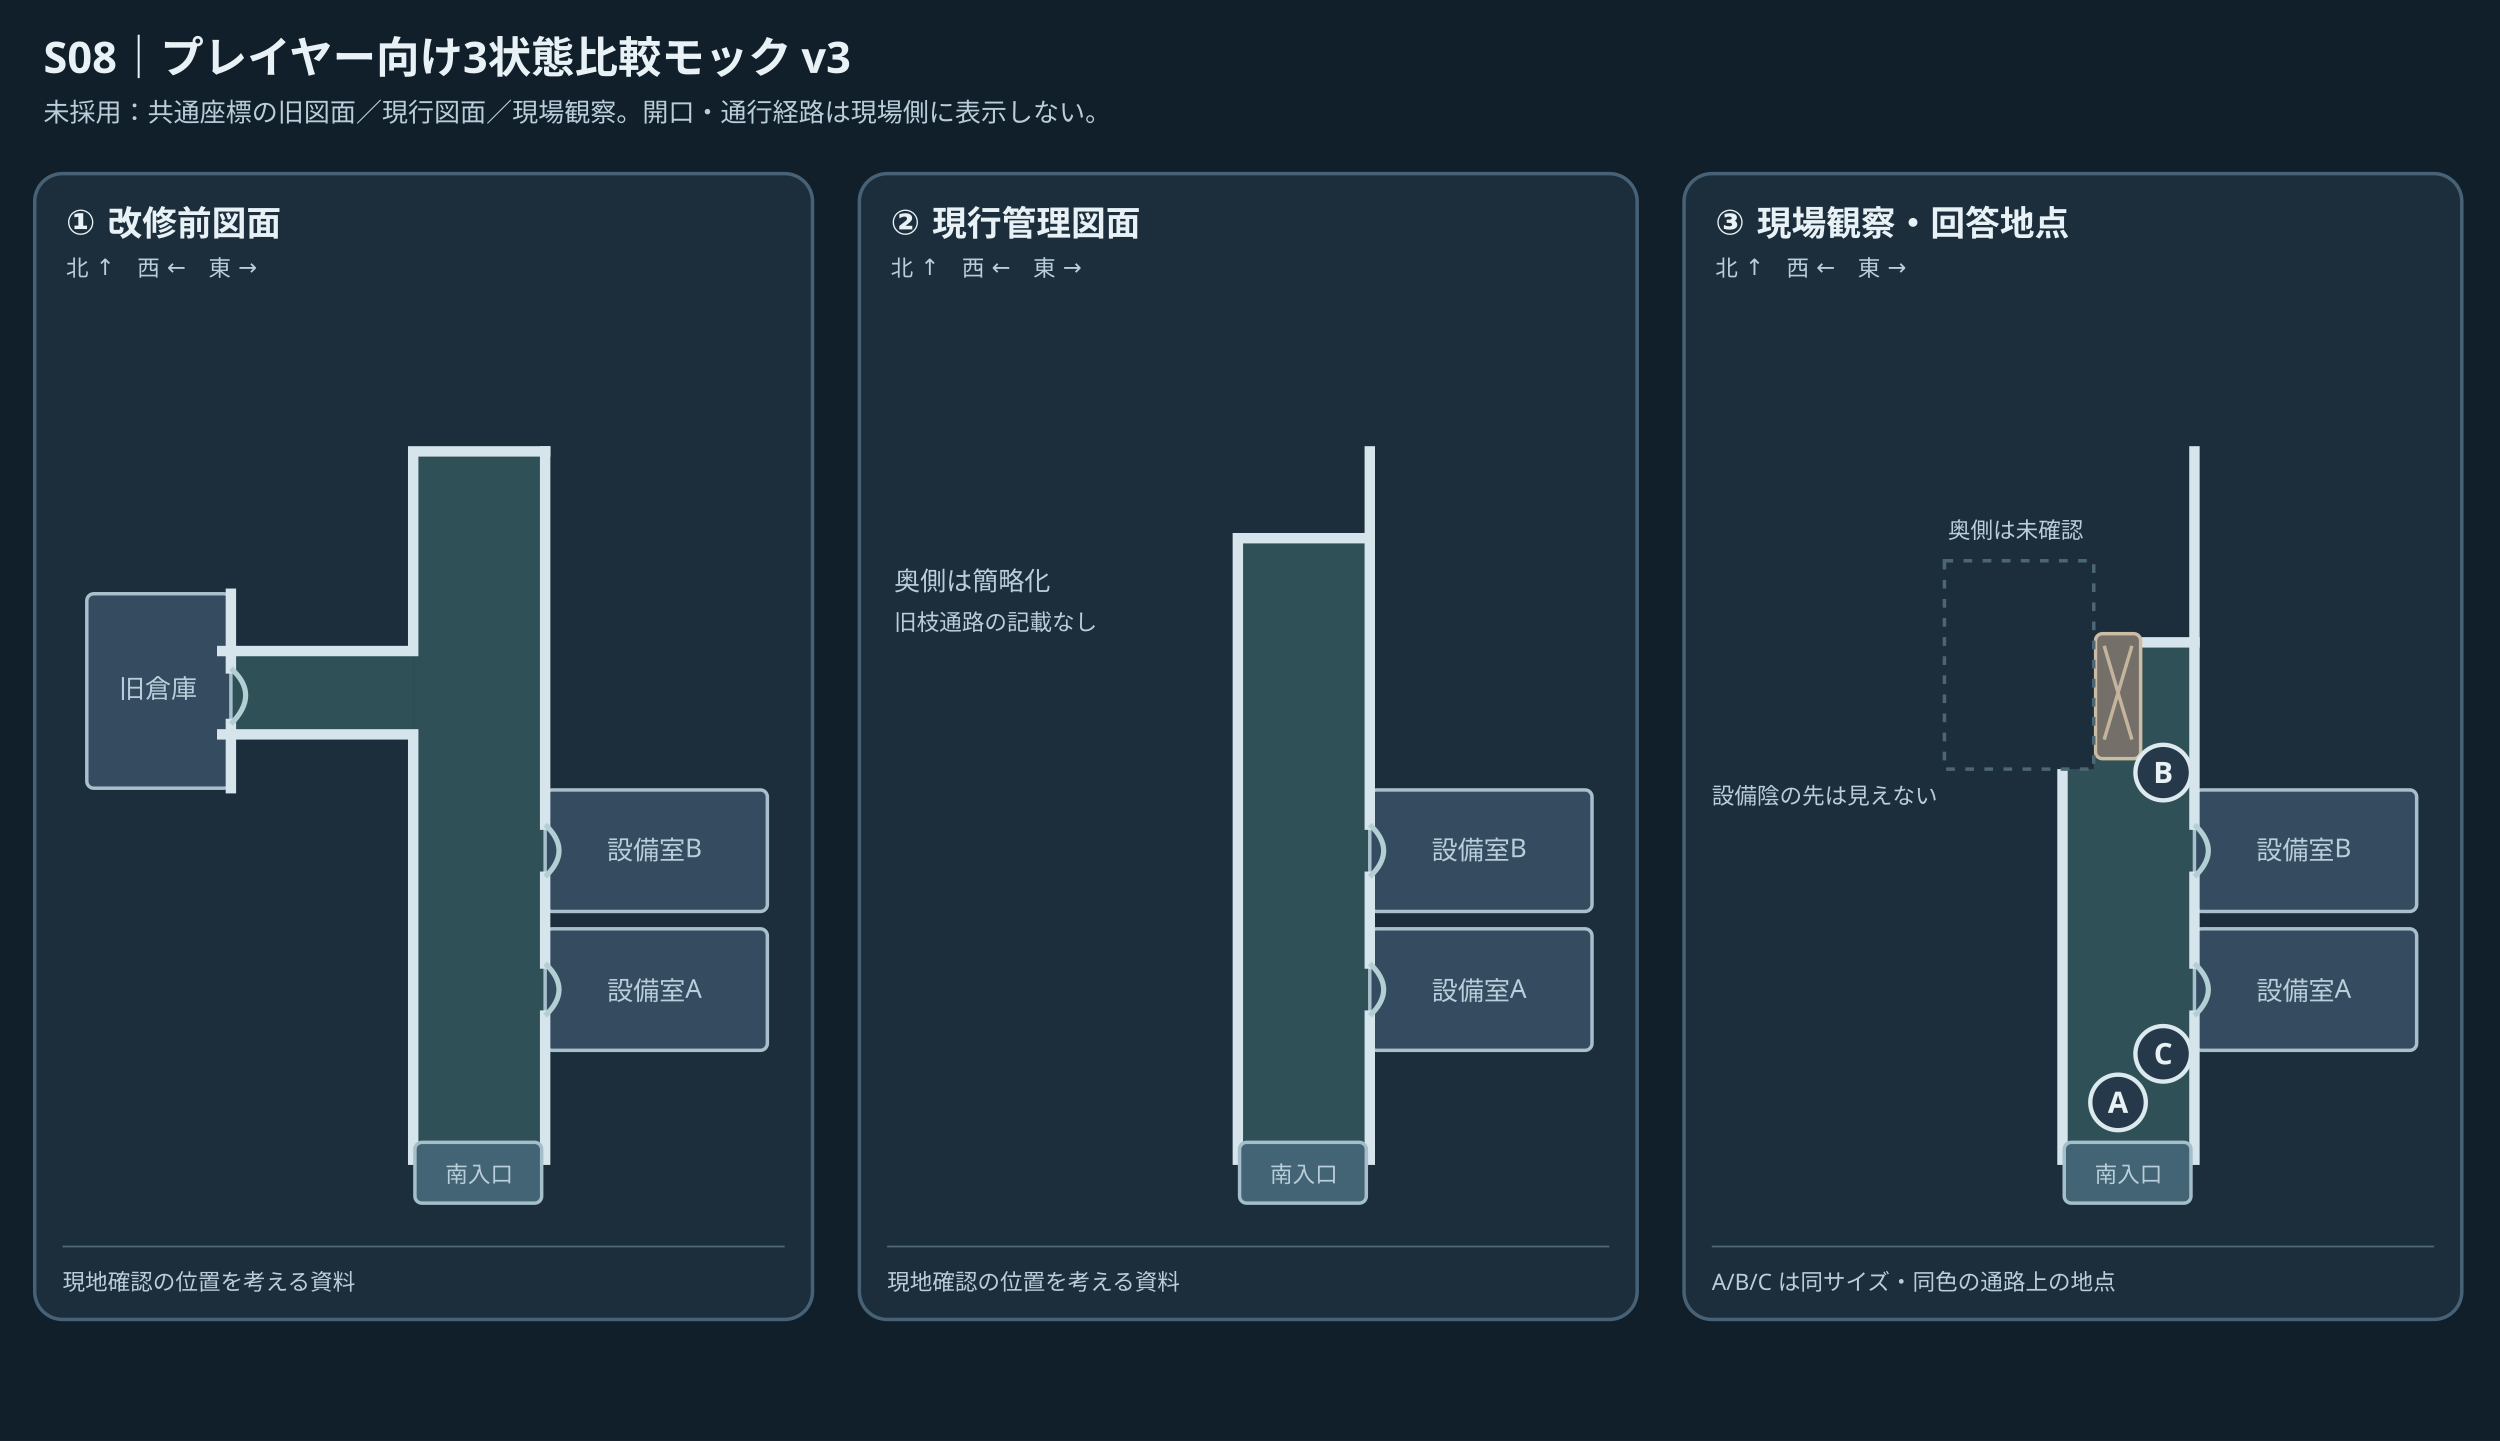
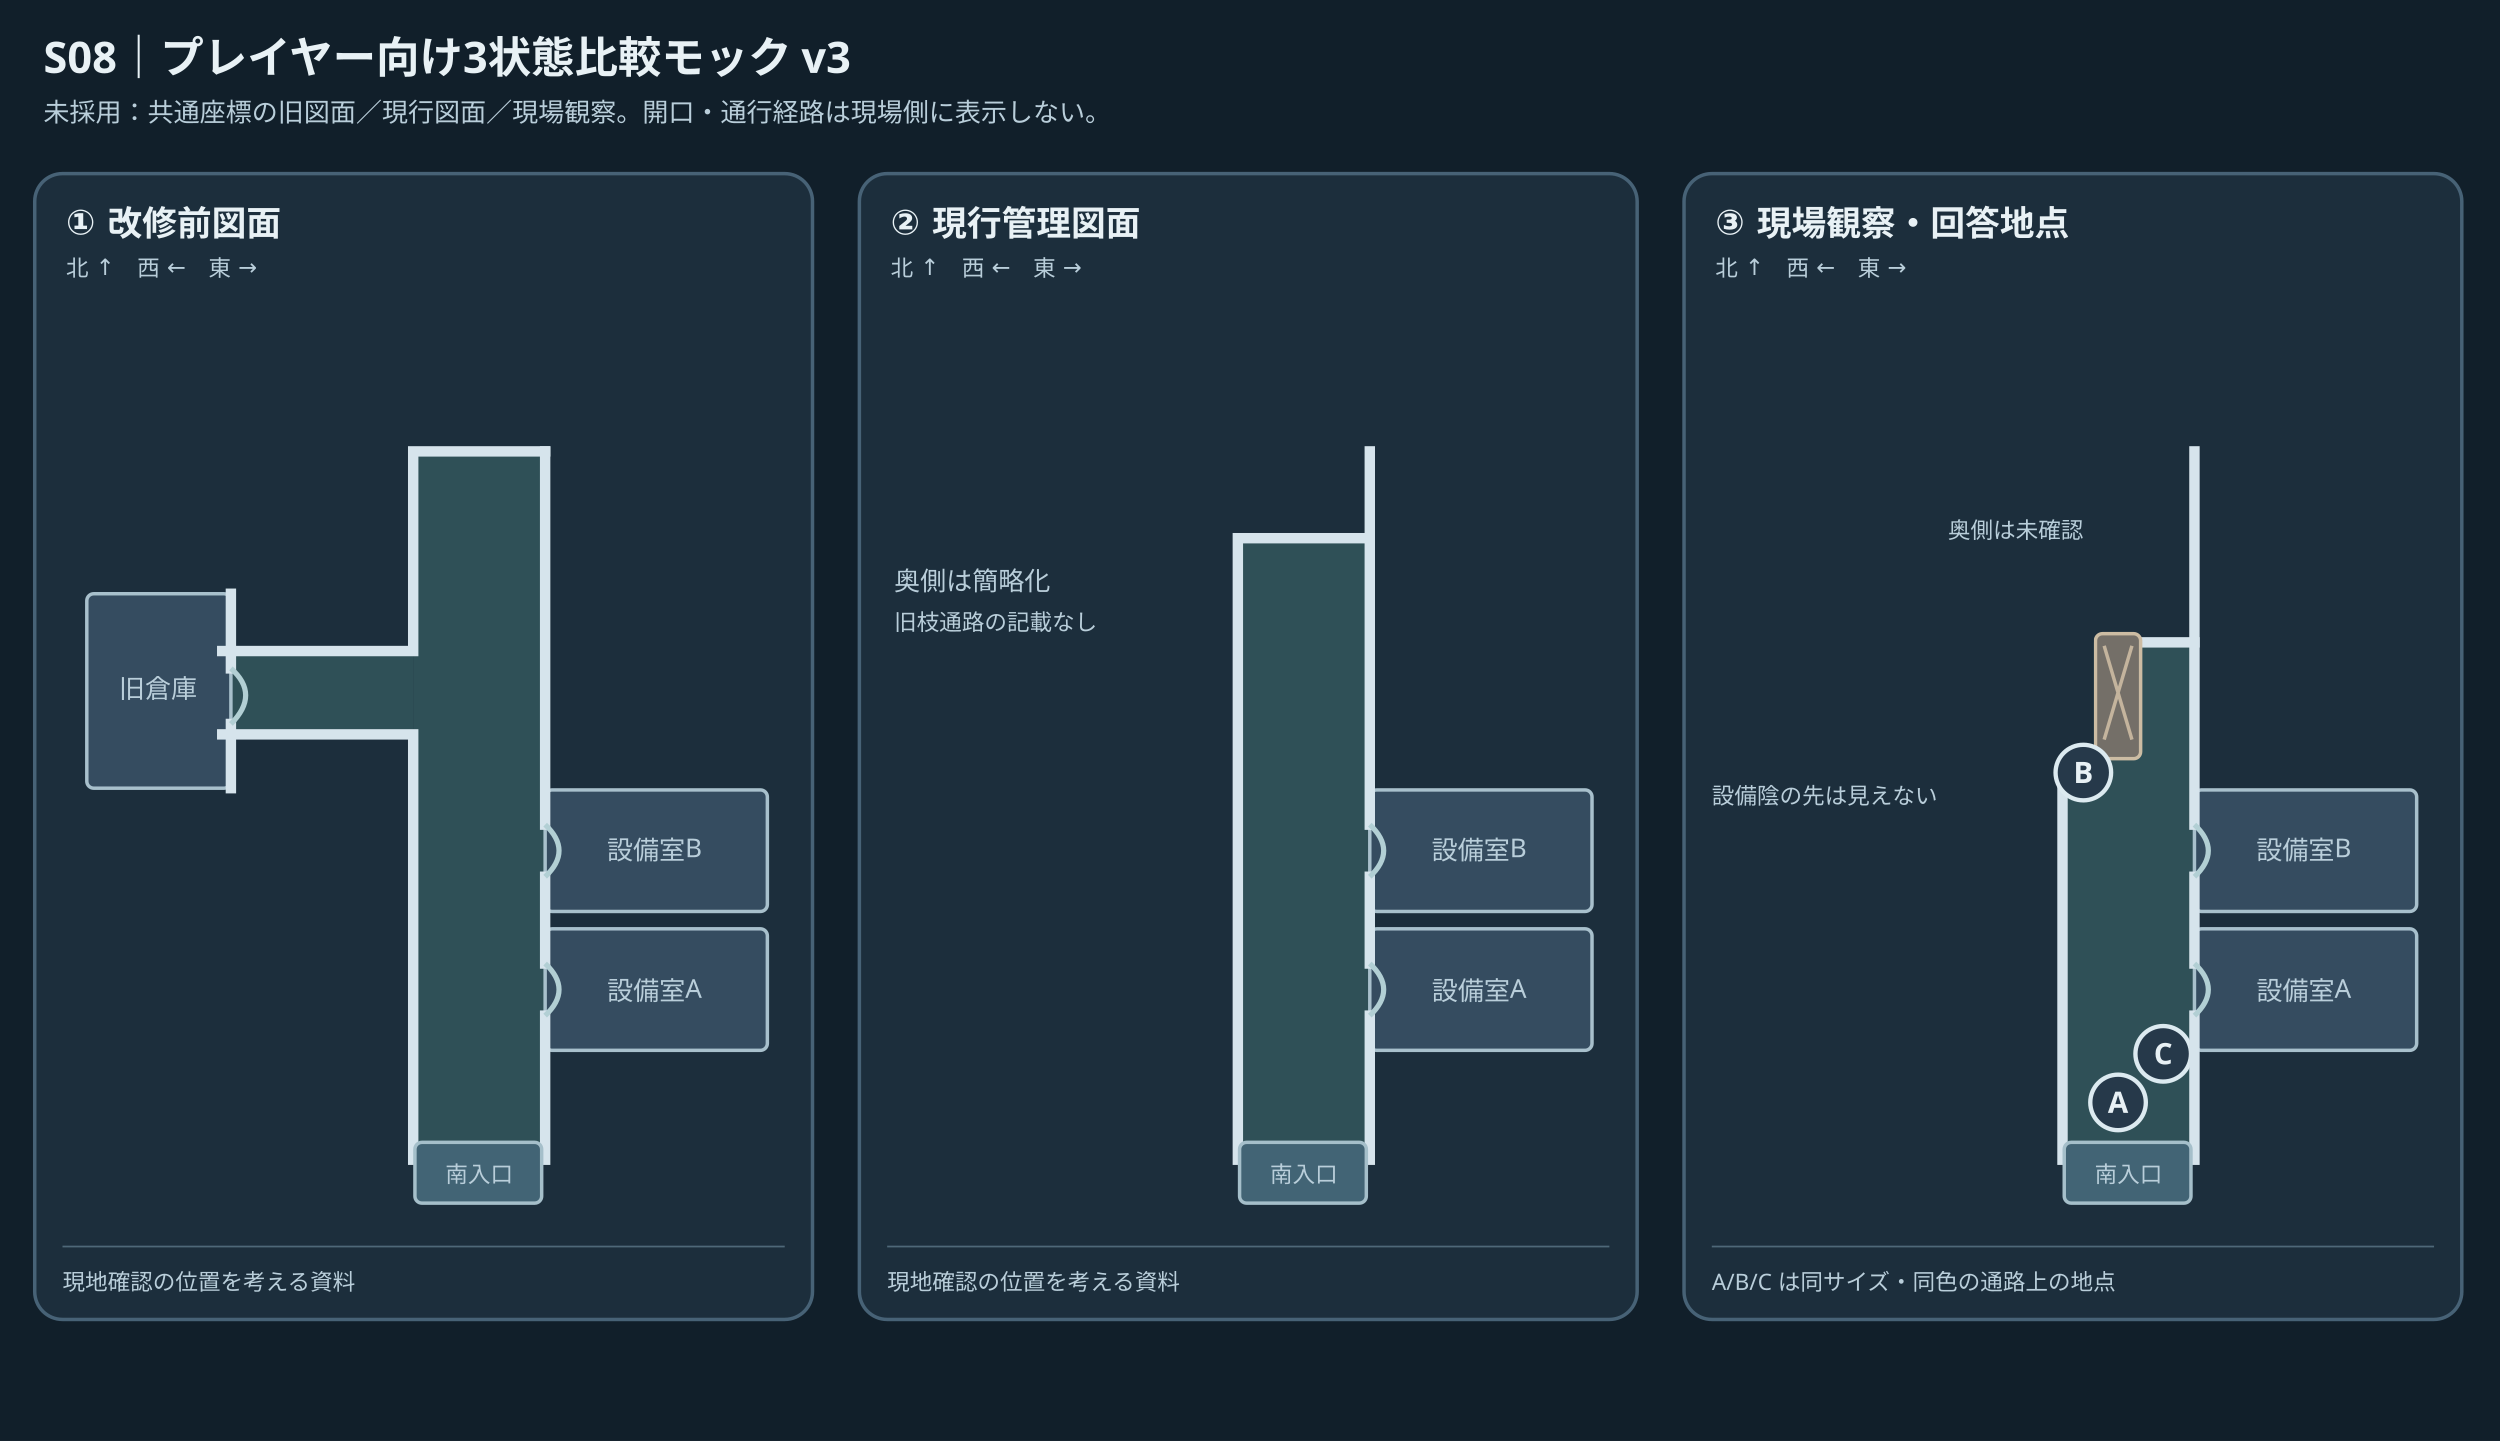
<svg xmlns="http://www.w3.org/2000/svg" width="1440" height="830" viewBox="0 0 1440 830" role="img">
  <style>text{font-family:"Noto Sans JP","Yu Gothic",sans-serif;fill:#e8f1f5}.ttl{font-size:25px;font-weight:700}.head{font-size:20px;font-weight:700}.cap{font-size:15px;fill:#b9ceda}.tiny{font-size:13px;fill:#b9ceda}.walk{fill:#2f5057}.room{fill:#354c60;stroke:#a8c0cc;stroke-width:2}.wall{fill:none;stroke:#d6e4ec;stroke-width:6;stroke-linecap:square}.door{fill:none;stroke:#b2cfd4;stroke-width:3}.pin{fill:#26394a;stroke:#dceaf0;stroke-width:2.5}.pint{font-size:17px;font-weight:700}.equip{fill:#746f68;stroke:#ccbca3;stroke-width:2}.ghost{fill:#1d303d;stroke:#536b78;stroke-width:2;stroke-dasharray:6 5}.route{fill:none;stroke:#e6ba76;stroke-width:4;stroke-dasharray:8 6;stroke-linecap:round;stroke-linejoin:round}</style>
  <rect width="1440" height="830" fill="#111f2a" />
  <text x="25" y="42" class="ttl">S08｜プレイヤー向け3状態比較モック v3</text>
  <text x="25" y="70" class="cap">未採用：共通座標の旧図面／現行図面／現場観察。開口・通行経路は現場側に表示しない。</text>
  <g transform="translate(20 100)">
    <rect x="0" y="0" width="448" height="660" rx="16" fill="#1c2e3c" stroke="#476276" stroke-width="2" />
    <text x="18" y="35" class="head">① 改修前図面</text>
    <text x="18" y="59" class="tiny">北 ↑　西 ←　東 →</text>
    <rect class="walk" x="218" y="160" width="76" height="408" />
    <rect class="walk" x="108" y="275" width="110" height="48" />
    <rect class="room" x="30" y="242" width="83" height="112" rx="4" />
    <text x="71" y="302" text-anchor="middle" class="cap">旧倉庫</text>
    <path class="wall" d="M218 160 V275 M218 323 V568 M108 275 H218 M108 323 H218 M218 160 H294 M113 242 V285 M113 317 V354" />
    <path class="door" d="M113 285 Q130 300 113 317" />
    <rect class="room" x="294" y="355" width="128" height="70" rx="4" />
    <text x="357" y="395" text-anchor="middle" class="cap">設備室B</text>
    <rect class="room" x="294" y="435" width="128" height="70" rx="4" />
    <text x="357" y="476" text-anchor="middle" class="cap">設備室A</text>
    <path class="wall" d="M294 160 V375 M294 405 V455 M294 485 V568" />
    <path class="door" d="M294 375 Q310 390 294 405 M294 455 Q310 470 294 485" />
    <rect x="219" y="558" width="73" height="35" rx="4" fill="#426475" stroke="#a5bfca" stroke-width="2" />
    <text x="256" y="581" text-anchor="middle" class="tiny">南入口</text>
    <path d="M16 618 H432" stroke="#4e6878" />
    <text x="16" y="643" class="tiny">現地確認の位置を考える資料</text>
  </g>
  <g transform="translate(495 100)">
    <rect x="0" y="0" width="448" height="660" rx="16" fill="#1c2e3c" stroke="#476276" stroke-width="2" />
    <text x="18" y="35" class="head">② 現行管理図面</text>
    <text x="18" y="59" class="tiny">北 ↑　西 ←　東 →</text>
    <rect class="walk" x="218" y="210" width="76" height="358" />
    <path class="wall" d="M218 210 V568 M218 210 H294" />
    <rect x="217" y="130" width="78" height="72" fill="#1c2e3c" />
    <text x="20" y="240" class="cap">奥側は簡略化</text>
    <text x="20" y="263" class="tiny">旧枝通路の記載なし</text>
    <rect class="room" x="294" y="355" width="128" height="70" rx="4" />
    <text x="357" y="395" text-anchor="middle" class="cap">設備室B</text>
    <rect class="room" x="294" y="435" width="128" height="70" rx="4" />
    <text x="357" y="476" text-anchor="middle" class="cap">設備室A</text>
    <path class="wall" d="M294 160 V375 M294 405 V455 M294 485 V568" />
    <path class="door" d="M294 375 Q310 390 294 405 M294 455 Q310 470 294 485" />
    <rect x="219" y="558" width="73" height="35" rx="4" fill="#426475" stroke="#a5bfca" stroke-width="2" />
    <text x="256" y="581" text-anchor="middle" class="tiny">南入口</text>
    <path d="M16 618 H432" stroke="#4e6878" />
    <text x="16" y="643" class="tiny">現地確認の位置を考える資料</text>
  </g>
  <g transform="translate(970 100)">
    <rect x="0" y="0" width="448" height="660" rx="16" fill="#1c2e3c" stroke="#476276" stroke-width="2" />
    <text x="18" y="35" class="head">③ 現場観察・回答地点</text>
    <text x="18" y="59" class="tiny">北 ↑　西 ←　東 →</text>
    <rect class="walk" x="218" y="270" width="76" height="298" />
    <path class="wall" d="M218 326 V568 M259 270 H294" />
    <rect class="equip" x="237" y="265" width="26" height="72" rx="4" />
    <path d="M242 272 L258 326 M258 272 L242 326" stroke="#c4b49d" stroke-width="2" />
-     <rect x="150" y="223" width="86" height="120" fill="#1c2e3c" stroke="#4d6674" stroke-dasharray="5 6" stroke-width="2" />
+     <rect x="150" y="223" width="86" height="120" fill="#1c2e3c" />
    <text x="152" y="210" class="tiny">奥側は未確認</text>
    <circle class="pin" cx="250" cy="535" r="16" />
    <text class="pint" x="250" y="541" text-anchor="middle">A</text>
-     <circle class="pin" cx="276" cy="345" r="16" />
-     <text class="pint" x="276" y="351" text-anchor="middle">B</text>
+     <circle class="pin" cx="230" cy="345" r="16" />
+     <text class="pint" x="230" y="351" text-anchor="middle">B</text>
    <circle class="pin" cx="276" cy="507" r="16" />
    <text class="pint" x="276" y="513" text-anchor="middle">C</text>
    <text x="16" y="363" class="tiny">設備陰の先は見えない</text>
    <rect class="room" x="294" y="355" width="128" height="70" rx="4" />
    <text x="357" y="395" text-anchor="middle" class="cap">設備室B</text>
    <rect class="room" x="294" y="435" width="128" height="70" rx="4" />
    <text x="357" y="476" text-anchor="middle" class="cap">設備室A</text>
    <path class="wall" d="M294 160 V375 M294 405 V455 M294 485 V568" />
    <path class="door" d="M294 375 Q310 390 294 405 M294 455 Q310 470 294 485" />
    <rect x="219" y="558" width="73" height="35" rx="4" fill="#426475" stroke="#a5bfca" stroke-width="2" />
    <text x="256" y="581" text-anchor="middle" class="tiny">南入口</text>
    <path d="M16 618 H432" stroke="#4e6878" />
    <text x="16" y="643" class="tiny">A/B/C は同サイズ・同色の通路上の地点</text>
  </g>
</svg>
